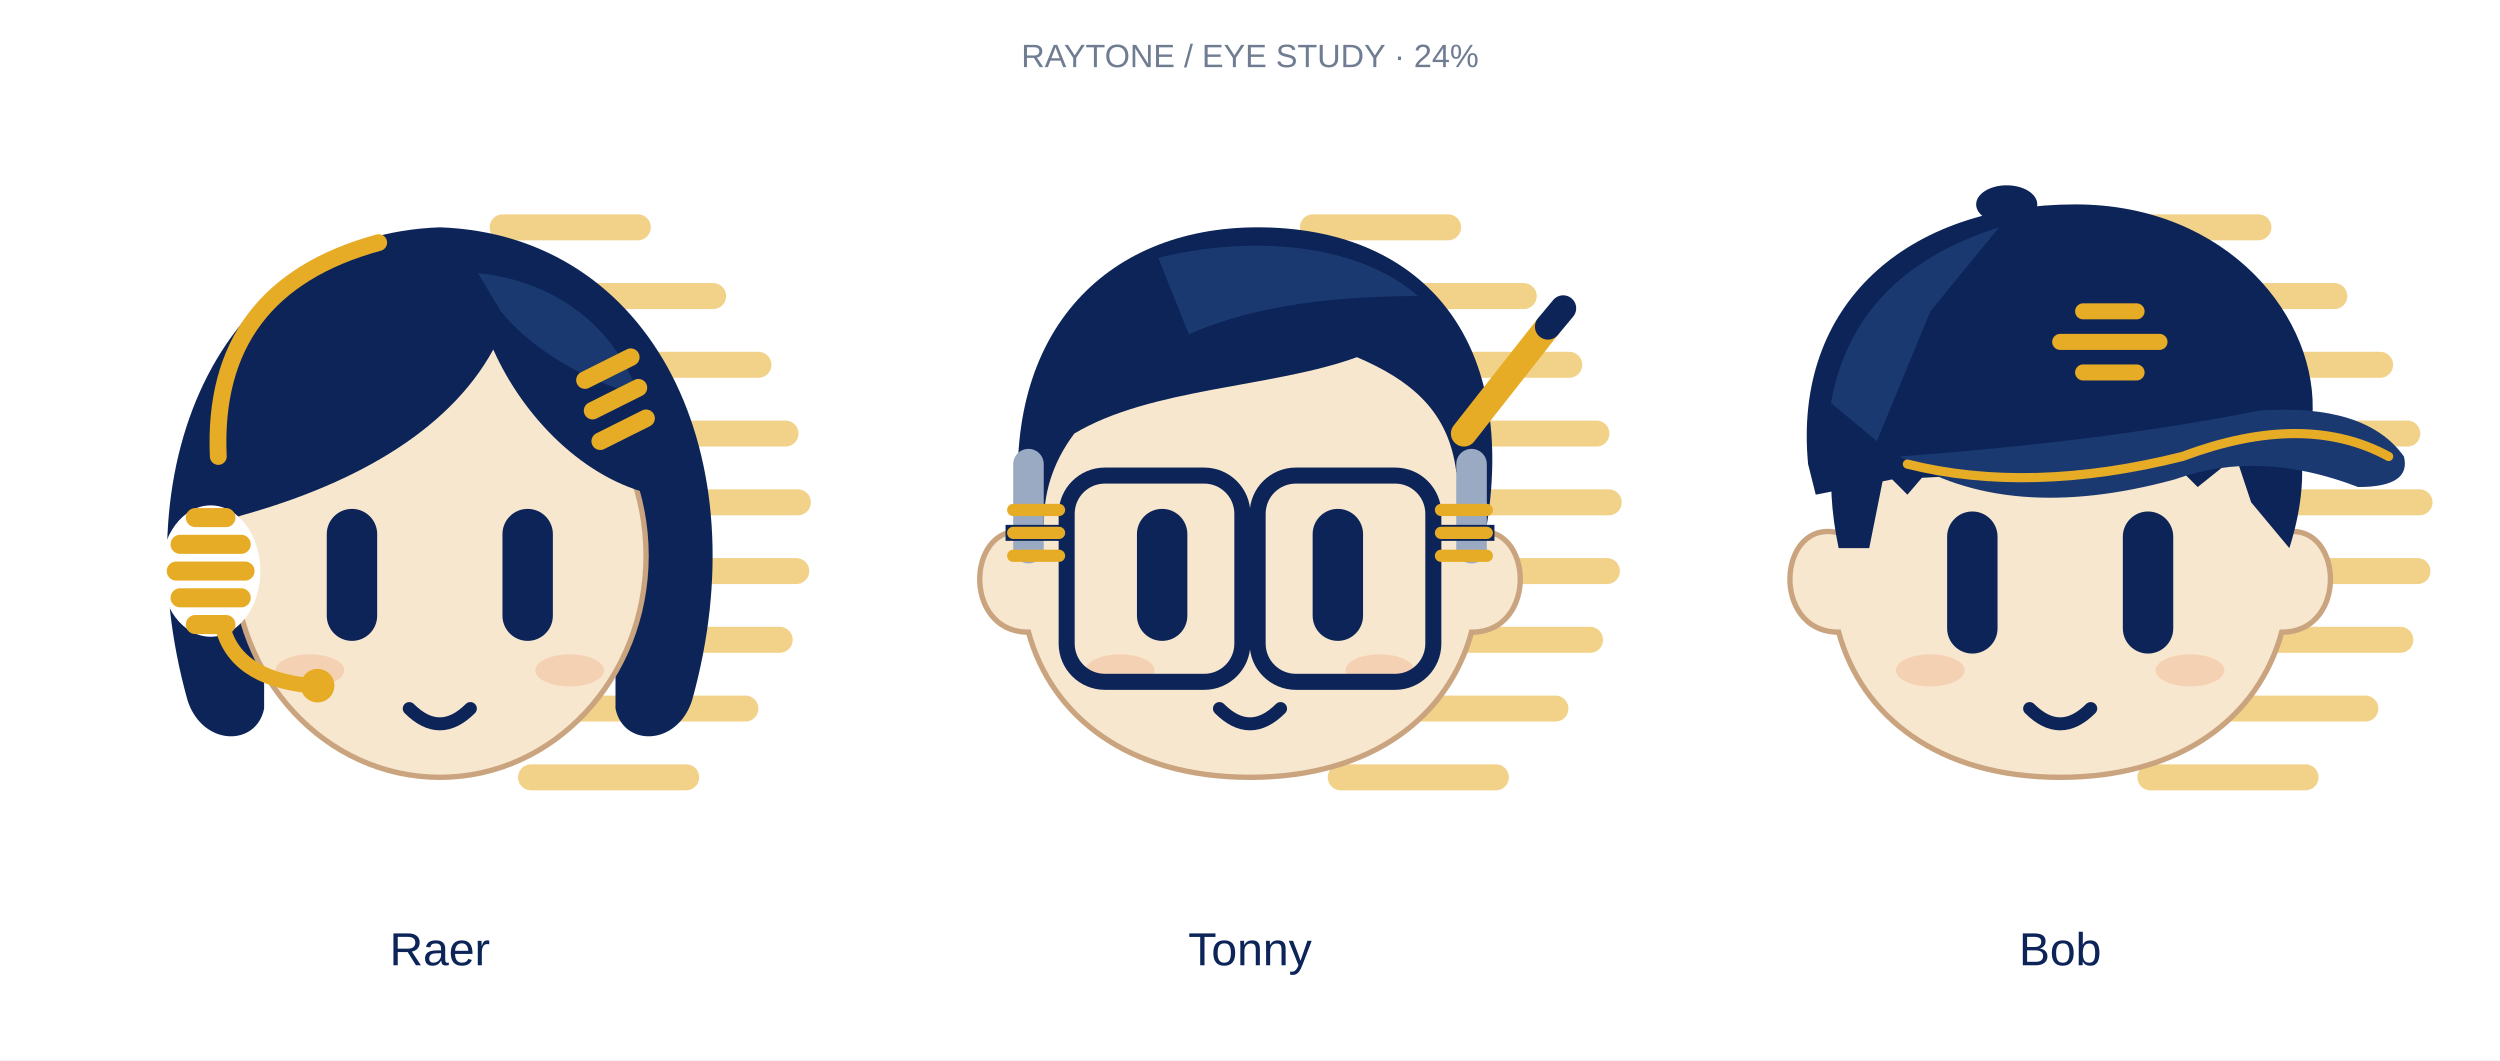
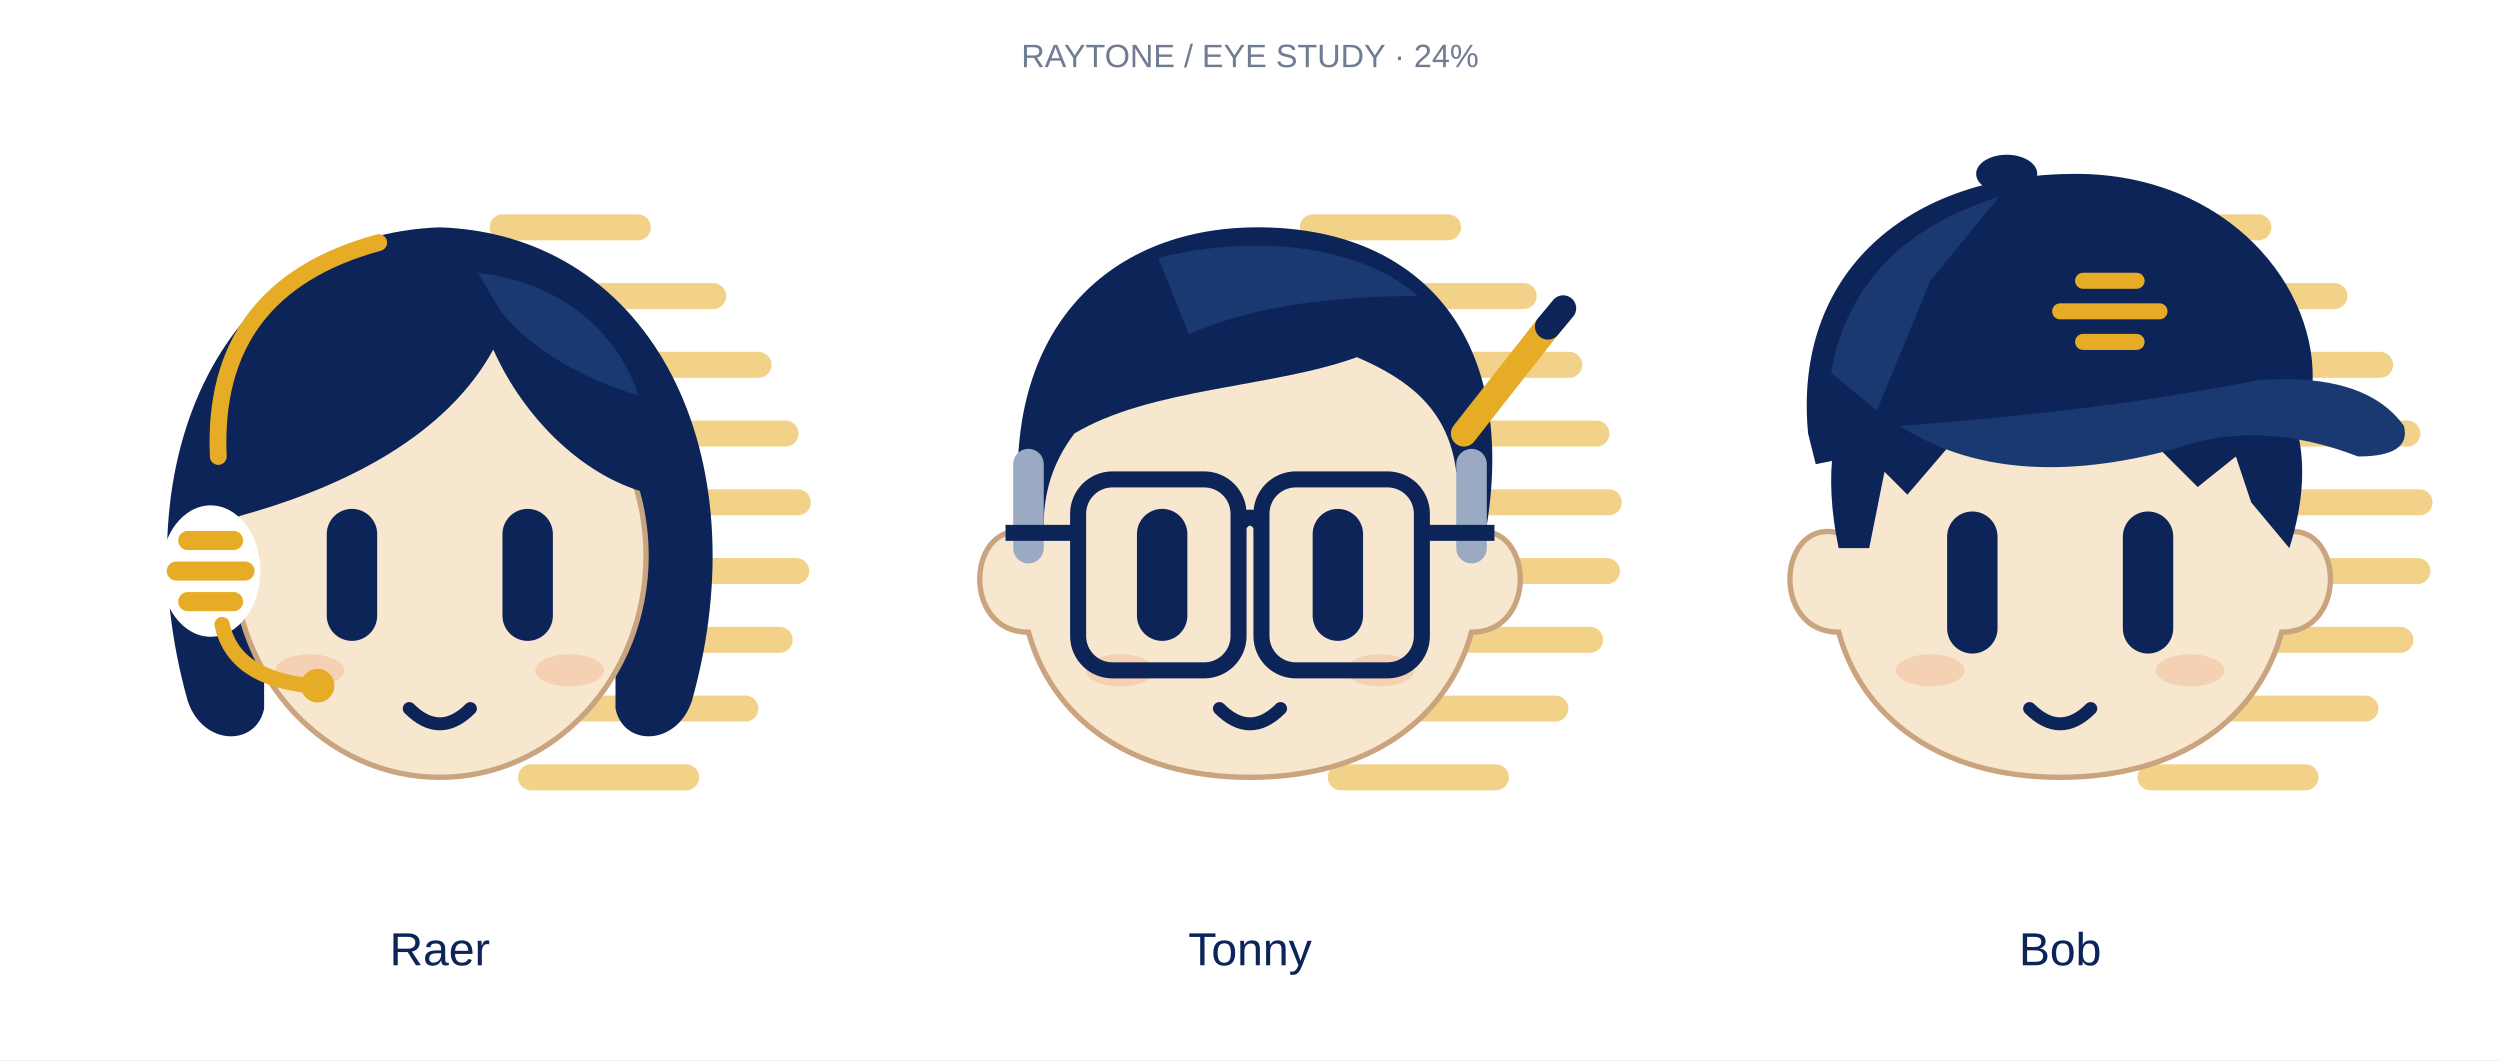
<svg xmlns="http://www.w3.org/2000/svg" width="1080" height="458" viewBox="0 0 1080 458">
  <rect width="1080" height="458" fill="white" />
  <style>.happy-eye,.glint,.mouth&gt;*{opacity:0}.mouth&gt;.m-smile{opacity:1}text{font-family:Arial,sans-serif;font-size:20px;fill:#0C2458}</style>
  <text x="540" y="29" text-anchor="middle" style="font-size:14px;fill:#6F7C91">RAYTONE / EYE STUDY · 24%</text>
  <g transform="translate(25 52)">
    <svg width="330" height="330" viewBox="0 0 400 400" fill="none" aria-hidden="true">
      <g class="halo" transform="scale(4)" opacity=".55">
        <line class="ray" style="--i:0" x1="58.222" x2="75.923" y1="14" y2="14" stroke="#E7AC26" stroke-width="3.4" stroke-linecap="round" transform="translate(0 0)" />
        <line class="ray" style="--i:1" x1="56.285" x2="85.707" y1="23" y2="23" stroke="#E7AC26" stroke-width="3.4" stroke-linecap="round" transform="translate(0.07629543 0)" />
        <line class="ray" style="--i:2" x1="65.256" x2="91.425" y1="32" y2="32" stroke="#E7AC26" stroke-width="3.4" stroke-linecap="round" transform="translate(0.2885503 0)" />
        <line class="ray" style="--i:3" x1="59.146" x2="94.665" y1="41" y2="41" stroke="#E7AC26" stroke-width="3.4" stroke-linecap="round" transform="translate(0.5904959 0)" />
        <line class="ray" style="--i:4" x1="64.868" x2="95.957" y1="50" y2="50" stroke="#E7AC26" stroke-width="3.4" stroke-linecap="round" transform="translate(0.9163119 0)" />
        <line class="ray" style="--i:5" x1="57.456" x2="95.464" y1="59" y2="59" stroke="#E7AC26" stroke-width="3.4" stroke-linecap="round" transform="translate(1.194975 0)" />
        <line class="ray" style="--i:6" x1="65.801" x2="93.128" y1="68" y2="68" stroke="#E7AC26" stroke-width="3.4" stroke-linecap="round" transform="translate(1.36574 0)" />
        <line class="ray" style="--i:7" x1="59.723" x2="88.613" y1="77" y2="77" stroke="#E7AC26" stroke-width="3.4" stroke-linecap="round" transform="translate(1.391382 0)" />
        <line class="ray" style="--i:8" x1="60.675" x2="80.984" y1="86" y2="86" stroke="#E7AC26" stroke-width="3.4" stroke-linecap="round" transform="translate(1.266312 0)" />
      </g>
      <g class="drag-group">
        <g class="follow-group" transform="translate(0 0) rotate(0 200 235)">
          <g class="action-group">
            <g class="gesture-group">
              <g class="breath">
                <g transform="scale(4)">
                  <path d="M17 76C8 44 22 15 50 14C78 15 92 44 83 76C81 82 74 82 73 77V52H27V77C26 82 19 82 17 76Z" fill="#0C2458" />
                  <ellipse cx="50" cy="57" rx="27" ry="29" fill="#F8E7CF" stroke="#C9A47E" stroke-width=".7" />
                  <g fill="#F4C7A7" opacity=".7">
                    <ellipse cx="33" cy="72" rx="4.5" ry="2.1" />
                    <ellipse cx="67" cy="72" rx="4.5" ry="2.1" />
                  </g>
                  <path d="M23 52C21 30 35 18 52 18C69 18 80 30 78 49C69 47 61 39 57 30C51 41 38 48 23 52Z" fill="#0C2458" />
                  <path d="M55 20C65 21 73 27 76 36C69 34 62 30 58 25Z" fill="#1B3971" />
                  <path d="M21 44Q20 22 42 16" stroke="#E7AC26" stroke-width="2.2" stroke-linecap="round" />
-                   <g stroke="#E7AC26" stroke-width="2.3" stroke-linecap="round">
-                     <path d="M69 34L75 31M70 38L76 35M71 42L77 39" />
-                   </g>
                  <ellipse cx="20" cy="59" rx="6.5" ry="8.6" fill="#FFF" />
                  <g stroke="#E7AC26" stroke-width="2.5" stroke-linecap="round">
-                     <path d="M18 52H22M16 55.5H24M15.5 59H24.5M16 62.5H24M18 66H22" />
+                     <path d="M17 55H23M15.5 59H24.5M17 63H23" />
                  </g>
                  <path d="M21.5 66Q23 73 33 74" stroke="#E7AC26" stroke-width="2" stroke-linecap="round" />
                  <circle class="mic" cx="34" cy="74" r="2.2" fill="#E7AC26" />
                </g>
                <g>
                  <g class="gaze" transform="translate(0 0)">
                    <g class="thinking-gaze">
                      <g transform="scale(4)">
                        <g transform="translate(38.5 59.5)">
                          <g class="blink" transform="scale(1 1)">
                            <g class="expression">
                              <rect class="open-eye" x="-3.3" y="-8.64" width="6.6" height="17.28" rx="3.3" fill="#0C2458" />
                              <path class="happy-eye" d="M-5.2 1Q0-6.4 5.2 1" stroke="#0C2458" stroke-width="3.4" stroke-linecap="round" />
                            </g>
                          </g>
                        </g>
                        <g transform="translate(61.5 59.5)">
                          <g class="blink" transform="scale(1 1)">
                            <g class="expression">
                              <rect class="open-eye" x="-3.3" y="-8.64" width="6.6" height="17.28" rx="3.3" fill="#0C2458" />
                              <path class="happy-eye" d="M-5.2 1Q0-6.4 5.2 1" stroke="#0C2458" stroke-width="3.4" stroke-linecap="round" />
                            </g>
                          </g>
                        </g>
                      </g>
                    </g>
                  </g>
                </g>
                <g transform="scale(4)">
                  <g transform="translate(50 78)">
                    <g class="mouth">
                      <path class="m-smile" d="M-4 -1Q0 3 4 -1" stroke="#0C2458" stroke-width="1.7" stroke-linecap="round" />
                      <path class="m-flat" d="M-2.6 0H2.6" stroke="#0C2458" stroke-width="1.7" stroke-linecap="round" />
                      <ellipse class="m-o" rx="1.7" ry="2.1" fill="#0C2458" />
                      <path class="m-open" d="M-4.4 -1.4Q0 -1.9 4.4 -1.4Q3.6 5 0 5Q-3.6 5 -4.4 -1.4Z" fill="#0C2458" />
                      <path class="m-frown" d="M-3.4 1.6Q0 -1.6 3.4 1.6" stroke="#0C2458" stroke-width="1.7" stroke-linecap="round" />
                    </g>
                  </g>
                </g>
              </g>
            </g>
          </g>
        </g>
      </g>
    </svg>
  </g>
  <text x="190" y="417" text-anchor="middle">Raer</text>
  <g transform="translate(375 52)">
    <svg width="330" height="330" viewBox="0 0 400 400" fill="none" aria-hidden="true">
      <defs>
        <clipPath id="lenses-gif-man">
-           <rect x="108" y="190" width="84" height="100" rx="15" />
-           <rect x="208" y="190" width="84" height="100" rx="15" />
+           <rect x="114" y="192" width="76" height="92" rx="14" />
+           <rect x="210" y="192" width="76" height="92" rx="14" />
        </clipPath>
      </defs>
      <g class="halo" transform="scale(4)" opacity=".55">
        <line class="ray" style="--i:0" x1="58.222" x2="75.923" y1="14" y2="14" stroke="#E7AC26" stroke-width="3.4" stroke-linecap="round" transform="translate(0.006476512 0)" />
        <line class="ray" style="--i:1" x1="56.285" x2="85.707" y1="23" y2="23" stroke="#E7AC26" stroke-width="3.4" stroke-linecap="round" transform="translate(0.1251956 0)" />
        <line class="ray" style="--i:2" x1="65.256" x2="91.425" y1="32" y2="32" stroke="#E7AC26" stroke-width="3.4" stroke-linecap="round" transform="translate(0.3692145 0)" />
        <line class="ray" style="--i:3" x1="59.146" x2="94.665" y1="41" y2="41" stroke="#E7AC26" stroke-width="3.4" stroke-linecap="round" transform="translate(0.6853403 0)" />
        <line class="ray" style="--i:4" x1="64.868" x2="95.957" y1="50" y2="50" stroke="#E7AC26" stroke-width="3.4" stroke-linecap="round" transform="translate(1.004662 0)" />
        <line class="ray" style="--i:5" x1="57.456" x2="95.464" y1="59" y2="59" stroke="#E7AC26" stroke-width="3.4" stroke-linecap="round" transform="translate(1.257571 0)" />
        <line class="ray" style="--i:6" x1="65.801" x2="93.128" y1="68" y2="68" stroke="#E7AC26" stroke-width="3.4" stroke-linecap="round" transform="translate(1.388937 0)" />
        <line class="ray" style="--i:7" x1="59.723" x2="88.613" y1="77" y2="77" stroke="#E7AC26" stroke-width="3.4" stroke-linecap="round" transform="translate(1.370124 0)" />
        <line class="ray" style="--i:8" x1="60.675" x2="80.984" y1="86" y2="86" stroke="#E7AC26" stroke-width="3.4" stroke-linecap="round" transform="translate(1.205232 0)" />
      </g>
      <g class="drag-group">
        <g class="follow-group" transform="translate(0 0) rotate(0 200 235)">
          <g class="action-group">
            <g class="gesture-group">
              <g class="breath">
                <g transform="scale(4)">
                  <path d="M22 45Q24 29 50 29Q76 29 78 45L79 54C87 52 88 67 79 67C76 78 66 86 50 86C34 86 24 78 21 67C12 67 13 52 21 54Z" fill="#F8E7CF" stroke="#C9A47E" stroke-width=".7" />
                  <g fill="#F4C7A7" opacity=".7">
                    <ellipse cx="33" cy="72" rx="4.5" ry="2.1" />
                    <ellipse cx="67" cy="72" rx="4.5" ry="2.1" />
                  </g>
                  <path d="M20 53C17 28 31 14 51 14C72 14 85 28 81 53L77 46C76 38 71 34 64 31C53 35 37 35 27 41C24 45 23 49 23 53Z" fill="#0C2458" />
                  <path d="M38 18C50 15 64 16 72 23C62 23 51 24 42 28Z" fill="#1B3971" />
                  <path d="M21 45V56M79 45V56" stroke="#9AAAC3" stroke-width="4" stroke-linecap="round" />
                  <path d="M78 41L89 27" stroke="#E7AC26" stroke-width="3.4" stroke-linecap="round" />
                  <path d="M89 27L91 24.6" stroke="#0C2458" stroke-width="3.4" stroke-linecap="round" />
                </g>
                <g clip-path="url(#lenses-gif-man)">
                  <g class="gaze" transform="translate(0 0)">
                    <g class="thinking-gaze">
                      <g transform="scale(4)">
                        <g transform="translate(38.5 59.5)">
                          <g class="blink" transform="scale(1 1)">
                            <g class="expression">
                              <rect class="open-eye" x="-3.3" y="-8.64" width="6.6" height="17.28" rx="3.3" fill="#0C2458" />
                              <path class="happy-eye" d="M-5.2 1Q0-6.4 5.2 1" stroke="#0C2458" stroke-width="3.4" stroke-linecap="round" />
                            </g>
                          </g>
                        </g>
                        <g transform="translate(61.5 59.5)">
                          <g class="blink" transform="scale(1 1)">
                            <g class="expression">
                              <rect class="open-eye" x="-3.3" y="-8.64" width="6.6" height="17.28" rx="3.3" fill="#0C2458" />
                              <path class="happy-eye" d="M-5.2 1Q0-6.4 5.2 1" stroke="#0C2458" stroke-width="3.4" stroke-linecap="round" />
                            </g>
                          </g>
                        </g>
                      </g>
                    </g>
                  </g>
                </g>
                <g transform="scale(4)">
                  <g stroke="#0C2458" stroke-width="2.1">
-                     <rect x="26" y="46.5" width="23" height="27" rx="5" />
-                     <rect x="51" y="46.5" width="23" height="27" rx="5" />
-                     <path d="M49 53Q50 51 51 53M26 54H18M74 54H82" />
-                   </g>
-                   <g stroke="#E7AC26" stroke-width="1.6" stroke-linecap="round">
-                     <path d="M19 51H25M19 54H25M19 57H25M75 51H81M75 54H81M75 57H81" />
+                     <rect x="27.5" y="47" width="21" height="25" rx="4.5" />
+                     <rect x="51.5" y="47" width="21" height="25" rx="4.5" />
+                     <path d="M48.5 53Q50 51 51.5 53M27.5 54H18M72.5 54H82" />
                  </g>
                  <g class="glint" stroke="#FFF" stroke-width="1.6" stroke-linecap="round">
                    <path d="M30 66L34 52M55 66L59 52" />
                  </g>
                  <g transform="translate(50 78)">
                    <g class="mouth">
                      <path class="m-smile" d="M-4 -1Q0 3 4 -1" stroke="#0C2458" stroke-width="1.7" stroke-linecap="round" />
                      <path class="m-flat" d="M-2.6 0H2.6" stroke="#0C2458" stroke-width="1.7" stroke-linecap="round" />
                      <ellipse class="m-o" rx="1.7" ry="2.1" fill="#0C2458" />
                      <path class="m-open" d="M-4.4 -1.4Q0 -1.9 4.4 -1.4Q3.6 5 0 5Q-3.6 5 -4.4 -1.4Z" fill="#0C2458" />
                      <path class="m-frown" d="M-3.4 1.6Q0 -1.6 3.4 1.6" stroke="#0C2458" stroke-width="1.7" stroke-linecap="round" />
                    </g>
                  </g>
                </g>
              </g>
            </g>
          </g>
        </g>
      </g>
    </svg>
  </g>
  <text x="540" y="417" text-anchor="middle">Tonny</text>
  <g transform="translate(725 52)">
    <svg width="330" height="330" viewBox="0 0 400 400" fill="none" aria-hidden="true">
      <g class="halo" transform="scale(4)" opacity=".55">
        <line class="ray" style="--i:0" x1="58.222" x2="75.923" y1="14" y2="14" stroke="#E7AC26" stroke-width="3.4" stroke-linecap="round" transform="translate(0.0257862 0)" />
        <line class="ray" style="--i:1" x1="56.285" x2="85.707" y1="23" y2="23" stroke="#E7AC26" stroke-width="3.4" stroke-linecap="round" transform="translate(0.184732 0)" />
        <line class="ray" style="--i:2" x1="65.256" x2="91.425" y1="32" y2="32" stroke="#E7AC26" stroke-width="3.4" stroke-linecap="round" transform="translate(0.4559996 0)" />
        <line class="ray" style="--i:3" x1="59.146" x2="94.665" y1="41" y2="41" stroke="#E7AC26" stroke-width="3.4" stroke-linecap="round" transform="translate(0.780456 0)" />
        <line class="ray" style="--i:4" x1="64.868" x2="95.957" y1="50" y2="50" stroke="#E7AC26" stroke-width="3.4" stroke-linecap="round" transform="translate(1.087374 0)" />
        <line class="ray" style="--i:5" x1="57.456" x2="95.464" y1="59" y2="59" stroke="#E7AC26" stroke-width="3.4" stroke-linecap="round" transform="translate(1.30985 0)" />
        <line class="ray" style="--i:6" x1="65.801" x2="93.128" y1="68" y2="68" stroke="#E7AC26" stroke-width="3.4" stroke-linecap="round" transform="translate(1.399386 0)" />
        <line class="ray" style="--i:7" x1="59.723" x2="88.613" y1="77" y2="77" stroke="#E7AC26" stroke-width="3.4" stroke-linecap="round" transform="translate(1.336465 0)" />
        <line class="ray" style="--i:8" x1="60.675" x2="80.984" y1="86" y2="86" stroke="#E7AC26" stroke-width="3.4" stroke-linecap="round" transform="translate(1.134803 0)" />
      </g>
      <g class="drag-group">
        <g class="follow-group" transform="translate(0 0) rotate(0 200 235)">
          <g class="action-group">
            <g class="gesture-group">
              <g class="breath">
                <g transform="scale(4)">
                  <path d="M22 45Q24 29 50 29Q76 29 78 45L79 54C87 52 88 67 79 67C76 78 66 86 50 86C34 86 24 78 21 67C12 67 13 52 21 54Z" fill="#F8E7CF" stroke="#C9A47E" stroke-width=".7" />
                  <g fill="#F4C7A7" opacity=".7">
                    <ellipse cx="33" cy="72" rx="4.5" ry="2.1" />
                    <ellipse cx="67" cy="72" rx="4.5" ry="2.1" />
                  </g>
                  <path d="M21 56C17 37 25 23 49 24C76 24 86 37 80 56L75 50L73 44L68 48L62 42L36 42L30 49L27 46L25 56Z" fill="#0C2458" />
-                   <g transform="translate(0 -2)">
+                   <g transform="translate(0 -6)">
                    <ellipse cx="43" cy="13" rx="4" ry="2.5" fill="#0C2458" />
                    <path d="M17 47C15 26 30 13 52 13C72 13 84 28 83 41L83 46L28 49L18 51Z" fill="#0C2458" />
                    <path d="M20 39Q23 22 42 16L33 27L26 44Z" fill="#1B3971" />
                    <path d="M29 46Q56 44 76 40Q90 39 95 46Q96 50 89 50Q76 45 65 49Q43 55 29 46Z" fill="#1B3971" />
-                     <path d="M30 47Q46 51 66 46Q82 40 93 46" stroke="#E7AC26" stroke-width="1.2" stroke-linecap="round" />
                    <g stroke="#E7AC26" stroke-width="2.1" stroke-linecap="round">
                      <path d="M53 27H60M50 31H63M53 35H60" />
                    </g>
                  </g>
                </g>
                <g>
                  <g class="gaze" transform="translate(0 0)">
                    <g class="thinking-gaze">
                      <g transform="scale(4)">
                        <g transform="translate(38.5 60.5)">
                          <g class="blink" transform="scale(1 1)">
                            <g class="expression">
                              <rect class="open-eye" x="-3.3" y="-9.3" width="6.6" height="18.6" rx="3.3" fill="#0C2458" />
                              <path class="happy-eye" d="M-5.2 1Q0-6.4 5.2 1" stroke="#0C2458" stroke-width="3.4" stroke-linecap="round" />
                            </g>
                          </g>
                        </g>
                        <g transform="translate(61.5 60.5)">
                          <g class="blink" transform="scale(1 1)">
                            <g class="expression">
                              <rect class="open-eye" x="-3.3" y="-9.3" width="6.6" height="18.6" rx="3.3" fill="#0C2458" />
                              <path class="happy-eye" d="M-5.2 1Q0-6.4 5.2 1" stroke="#0C2458" stroke-width="3.4" stroke-linecap="round" />
                            </g>
                          </g>
                        </g>
                      </g>
                    </g>
                  </g>
                </g>
                <g transform="scale(4)">
                  <g transform="translate(50 78)">
                    <g class="mouth">
                      <path class="m-smile" d="M-4 -1Q0 3 4 -1" stroke="#0C2458" stroke-width="1.7" stroke-linecap="round" />
                      <path class="m-flat" d="M-2.6 0H2.6" stroke="#0C2458" stroke-width="1.7" stroke-linecap="round" />
                      <ellipse class="m-o" rx="1.7" ry="2.1" fill="#0C2458" />
                      <path class="m-open" d="M-4.4 -1.4Q0 -1.9 4.4 -1.4Q3.6 5 0 5Q-3.6 5 -4.4 -1.4Z" fill="#0C2458" />
                      <path class="m-frown" d="M-3.4 1.6Q0 -1.6 3.4 1.6" stroke="#0C2458" stroke-width="1.7" stroke-linecap="round" />
                    </g>
                  </g>
                </g>
              </g>
            </g>
          </g>
        </g>
      </g>
    </svg>
  </g>
  <text x="890" y="417" text-anchor="middle">Bob</text>
</svg>
